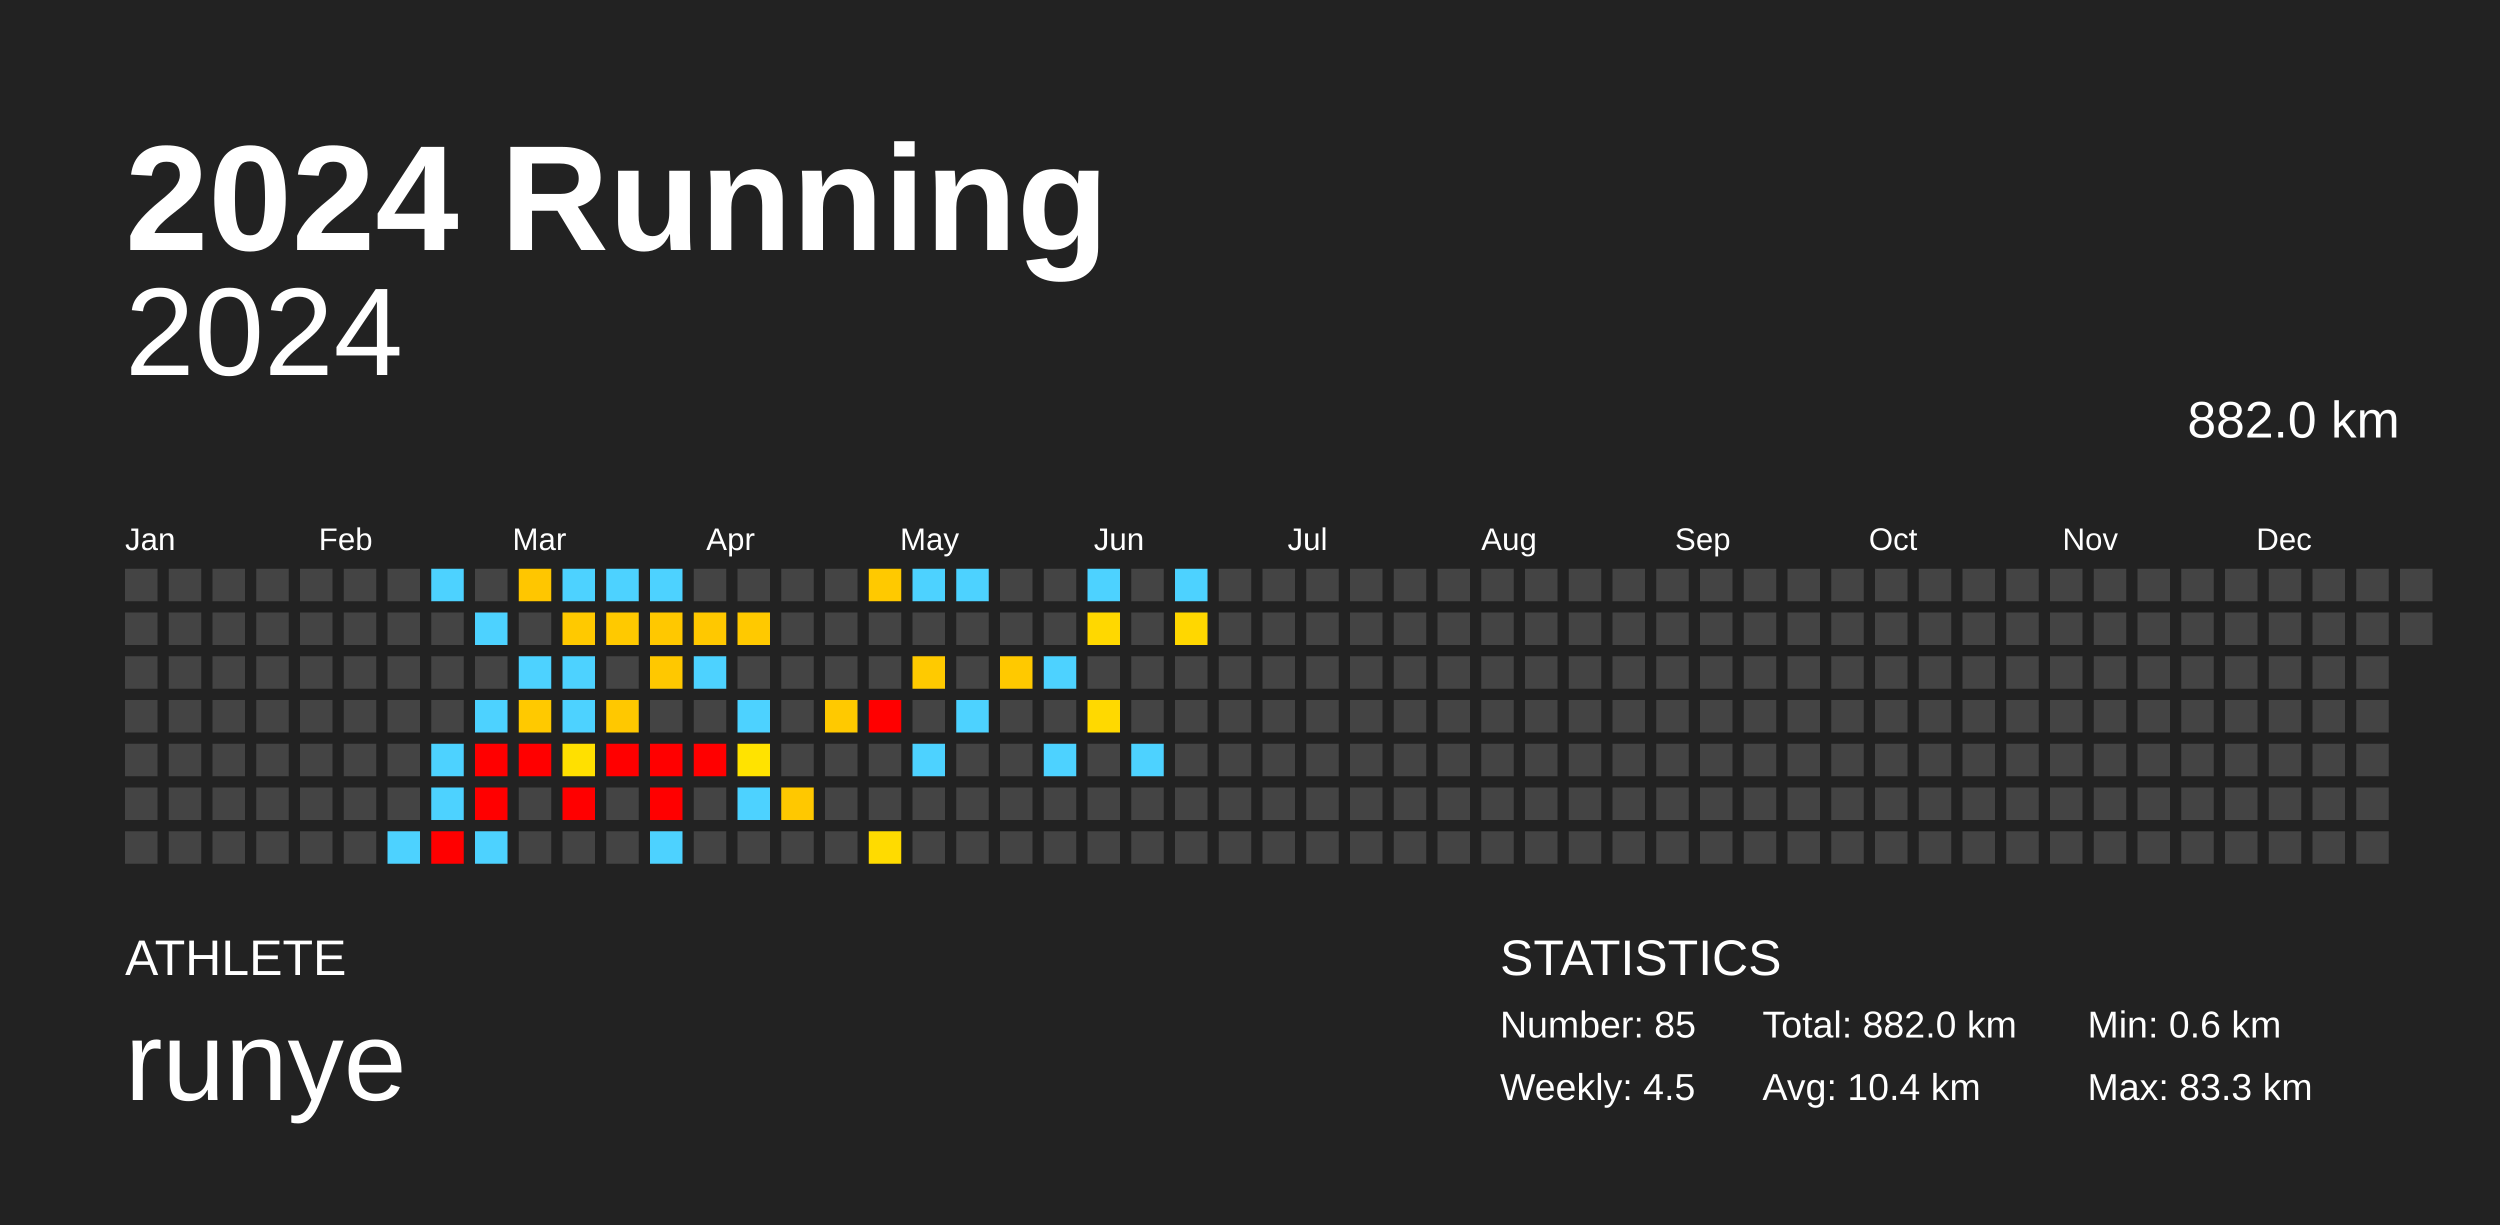
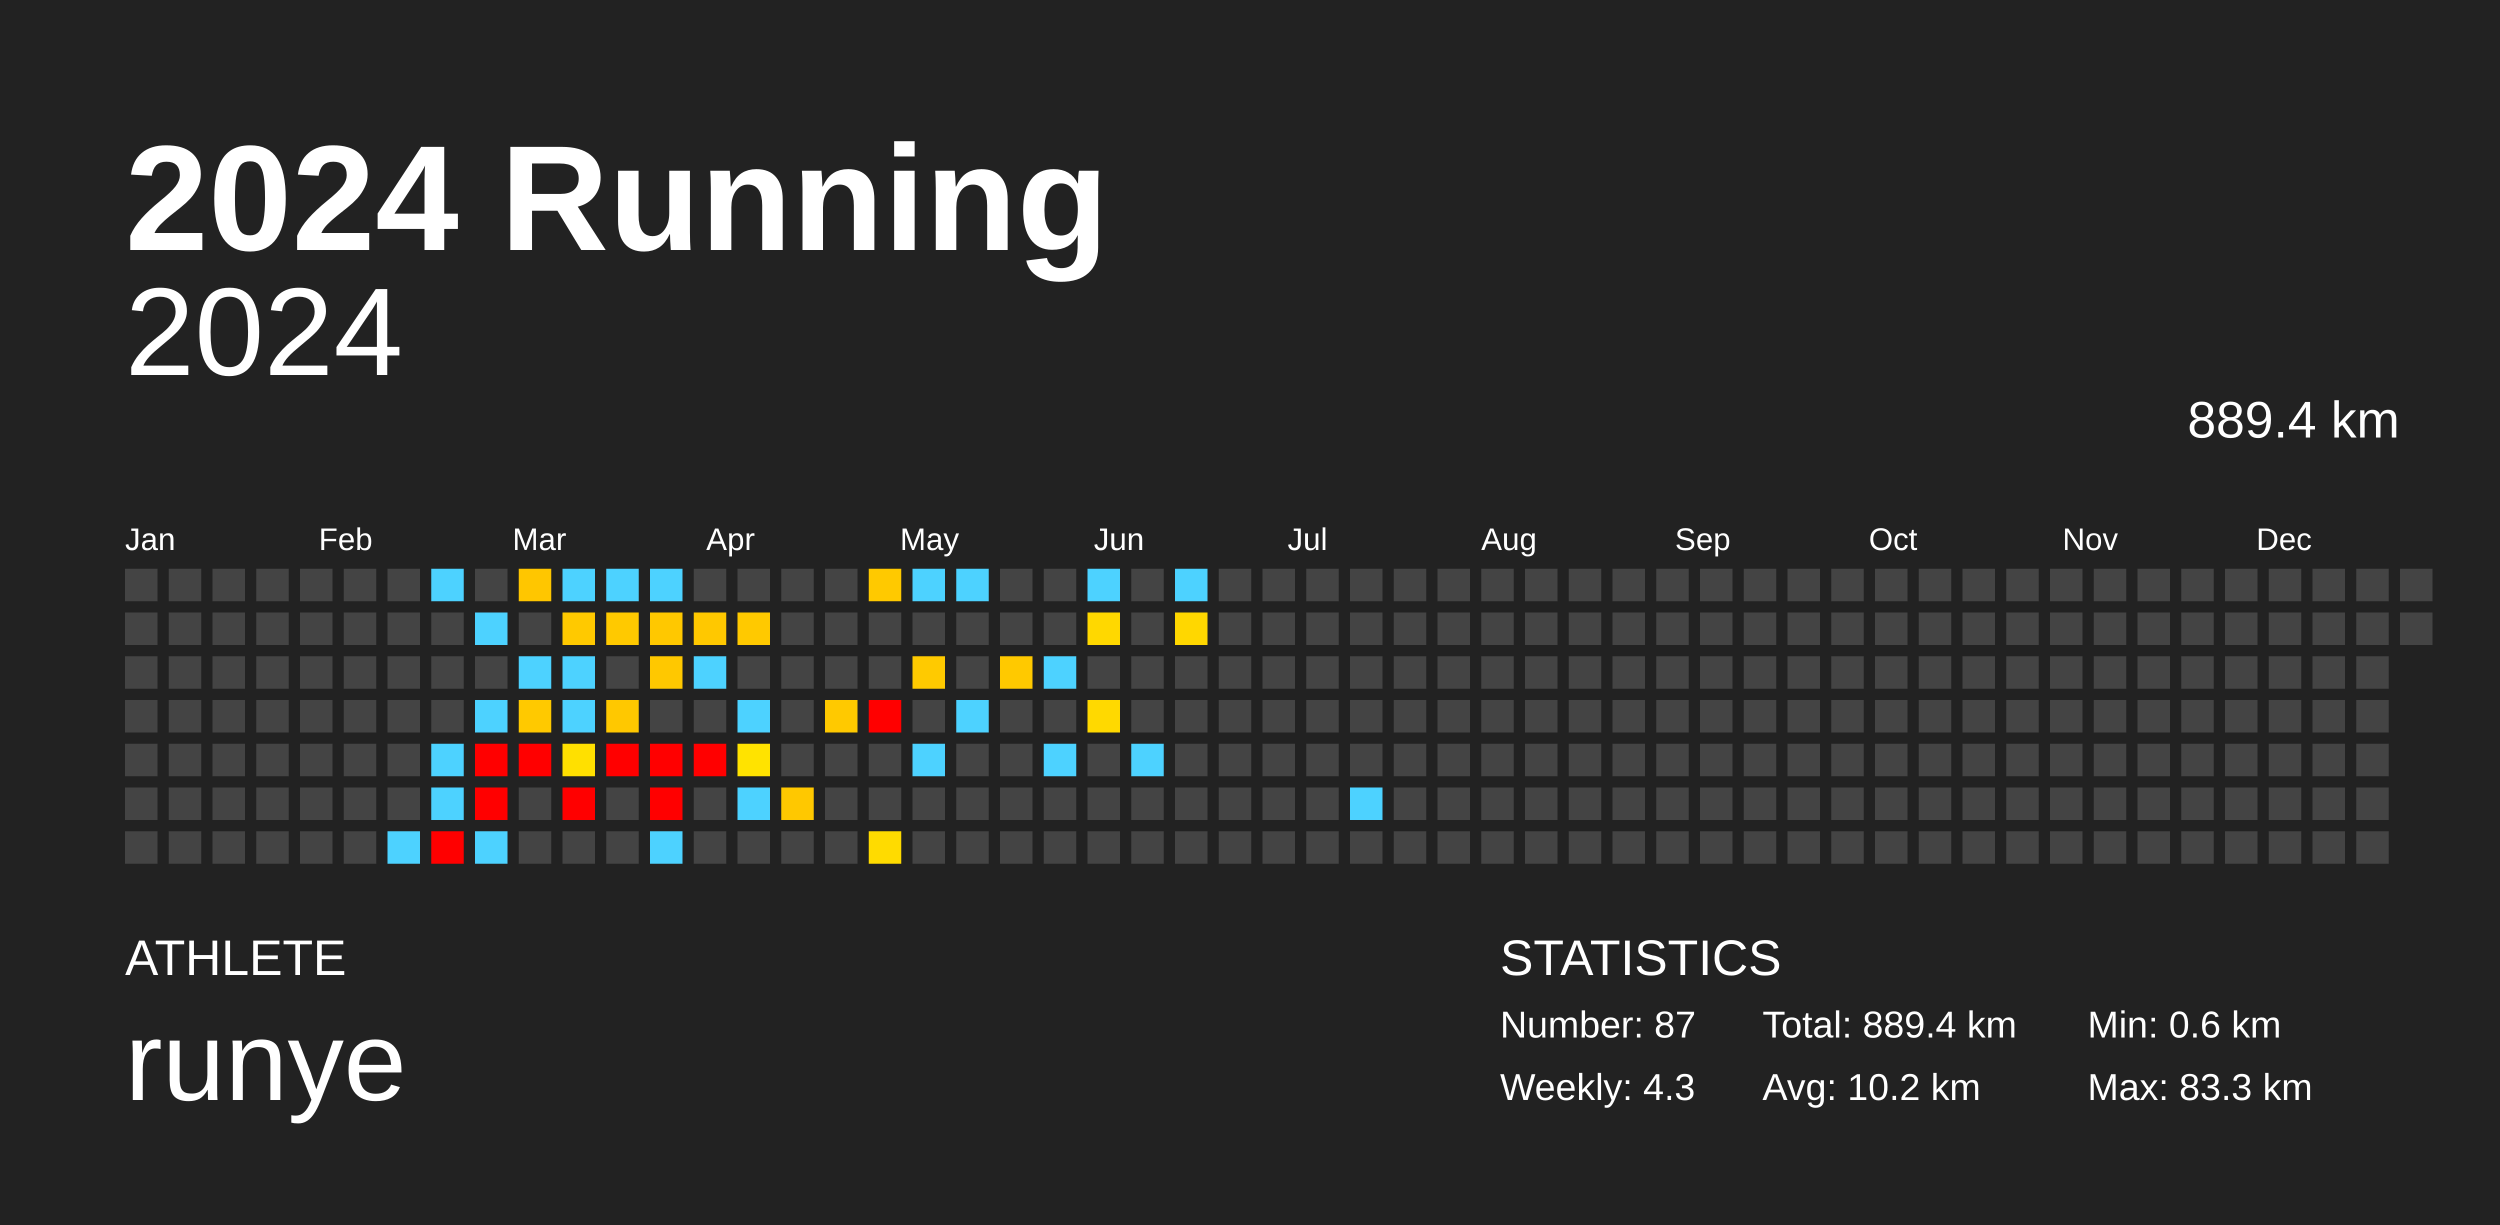
<svg xmlns="http://www.w3.org/2000/svg" baseProfile="full" height="98mm" version="1.1" viewBox="0,0,200,98" width="200mm">
  <defs />
  <rect fill="#222222" height="98" width="200" x="0" y="0" />
  <text fill="#FFFFFF" style="font-size:12px; font-family:Arial; font-weight:bold;" x="10" y="20">2024 Running</text>
  <text fill="#FFFFFF" style="font-size:4px; font-family:Arial" x="10" y="78">ATHLETE</text>
  <text fill="#FFFFFF" style="font-size:9px; font-family:Arial" x="10" y="88">runye</text>
  <text fill="#FFFFFF" style="font-size:4px; font-family:Arial" x="120" y="78">STATISTICS</text>
-   <text fill="#FFFFFF" style="font-size:3px; font-family:Arial" x="120" y="83">Number: 85</text>
-   <text fill="#FFFFFF" style="font-size:3px; font-family:Arial" x="120" y="88">Weekly: 4.5</text>
-   <text fill="#FFFFFF" style="font-size:3px; font-family:Arial" x="141" y="83">Total: 882.0 km</text>
-   <text fill="#FFFFFF" style="font-size:3px; font-family:Arial" x="141" y="88">Avg: 10.4 km</text>
+   <text fill="#FFFFFF" style="font-size:3px; font-family:Arial" x="120" y="83">Number: 87</text>
+   <text fill="#FFFFFF" style="font-size:3px; font-family:Arial" x="120" y="88">Weekly: 4.3</text>
+   <text fill="#FFFFFF" style="font-size:3px; font-family:Arial" x="141" y="83">Total: 889.4 km</text>
+   <text fill="#FFFFFF" style="font-size:3px; font-family:Arial" x="141" y="88">Avg: 10.2 km</text>
  <text fill="#FFFFFF" style="font-size:3px; font-family:Arial" x="167" y="83">Min: 0.6 km</text>
  <text fill="#FFFFFF" style="font-size:3px; font-family:Arial" x="167" y="88">Max: 83.3 km</text>
  <text alignment-baseline="hanging" fill="#FFFFFF" style="font-size:10.0px; font-family:Arial;" x="10" y="30">2024</text>
-   <text alignment-baseline="hanging" fill="#FFFFFF" style="font-size:4.125px; font-family:Arial;" x="175" y="35">882.0 km</text>
+   <text alignment-baseline="hanging" fill="#FFFFFF" style="font-size:4.125px; font-family:Arial;" x="175" y="35">889.4 km</text>
  <text fill="#FFFFFF" style="font-size:2.5px; font-family:Arial" x="10.0" y="44">Jan</text>
  <text fill="#FFFFFF" style="font-size:2.5px; font-family:Arial" x="25.5" y="44">Feb</text>
  <text fill="#FFFFFF" style="font-size:2.5px; font-family:Arial" x="41.0" y="44">Mar</text>
  <text fill="#FFFFFF" style="font-size:2.5px; font-family:Arial" x="56.5" y="44">Apr</text>
  <text fill="#FFFFFF" style="font-size:2.5px; font-family:Arial" x="72.0" y="44">May</text>
  <text fill="#FFFFFF" style="font-size:2.5px; font-family:Arial" x="87.5" y="44">Jun</text>
  <text fill="#FFFFFF" style="font-size:2.5px; font-family:Arial" x="103.0" y="44">Jul</text>
  <text fill="#FFFFFF" style="font-size:2.5px; font-family:Arial" x="118.5" y="44">Aug</text>
  <text fill="#FFFFFF" style="font-size:2.5px; font-family:Arial" x="134.0" y="44">Sep</text>
  <text fill="#FFFFFF" style="font-size:2.5px; font-family:Arial" x="149.5" y="44">Oct</text>
  <text fill="#FFFFFF" style="font-size:2.5px; font-family:Arial" x="165.0" y="44">Nov</text>
  <text fill="#FFFFFF" style="font-size:2.5px; font-family:Arial" x="180.5" y="44">Dec</text>
  <rect fill="#444444" height="2.6" width="2.6" x="10.0" y="45.5" />
  <rect fill="#444444" height="2.6" width="2.6" x="10.0" y="49.0" />
  <rect fill="#444444" height="2.6" width="2.6" x="10.0" y="52.5" />
  <rect fill="#444444" height="2.6" width="2.6" x="10.0" y="56.0" />
  <rect fill="#444444" height="2.6" width="2.6" x="10.0" y="59.5" />
  <rect fill="#444444" height="2.6" width="2.6" x="10.0" y="63.0" />
  <rect fill="#444444" height="2.6" width="2.6" x="10.0" y="66.5" />
  <rect fill="#444444" height="2.6" width="2.6" x="13.5" y="45.5" />
  <rect fill="#444444" height="2.6" width="2.6" x="13.5" y="49.0" />
  <rect fill="#444444" height="2.6" width="2.6" x="13.5" y="52.5" />
  <rect fill="#444444" height="2.6" width="2.6" x="13.5" y="56.0" />
  <rect fill="#444444" height="2.6" width="2.6" x="13.5" y="59.5" />
  <rect fill="#444444" height="2.6" width="2.6" x="13.5" y="63.0" />
  <rect fill="#444444" height="2.6" width="2.6" x="13.5" y="66.5" />
  <rect fill="#444444" height="2.6" width="2.6" x="17.0" y="45.5" />
  <rect fill="#444444" height="2.6" width="2.6" x="17.0" y="49.0" />
  <rect fill="#444444" height="2.6" width="2.6" x="17.0" y="52.5" />
  <rect fill="#444444" height="2.6" width="2.6" x="17.0" y="56.0" />
  <rect fill="#444444" height="2.6" width="2.6" x="17.0" y="59.5" />
  <rect fill="#444444" height="2.6" width="2.6" x="17.0" y="63.0" />
  <rect fill="#444444" height="2.6" width="2.6" x="17.0" y="66.5" />
  <rect fill="#444444" height="2.6" width="2.6" x="20.5" y="45.5" />
  <rect fill="#444444" height="2.6" width="2.6" x="20.5" y="49.0" />
  <rect fill="#444444" height="2.6" width="2.6" x="20.5" y="52.5" />
  <rect fill="#444444" height="2.6" width="2.6" x="20.5" y="56.0" />
  <rect fill="#444444" height="2.6" width="2.6" x="20.5" y="59.5" />
  <rect fill="#444444" height="2.6" width="2.6" x="20.5" y="63.0" />
  <rect fill="#444444" height="2.6" width="2.6" x="20.5" y="66.5" />
  <rect fill="#444444" height="2.6" width="2.6" x="24.0" y="45.5" />
  <rect fill="#444444" height="2.6" width="2.6" x="24.0" y="49.0" />
  <rect fill="#444444" height="2.6" width="2.6" x="24.0" y="52.5" />
  <rect fill="#444444" height="2.6" width="2.6" x="24.0" y="56.0" />
  <rect fill="#444444" height="2.6" width="2.6" x="24.0" y="59.5" />
  <rect fill="#444444" height="2.6" width="2.6" x="24.0" y="63.0" />
  <rect fill="#444444" height="2.6" width="2.6" x="24.0" y="66.5" />
  <rect fill="#444444" height="2.6" width="2.6" x="27.5" y="45.5" />
  <rect fill="#444444" height="2.6" width="2.6" x="27.5" y="49.0" />
  <rect fill="#444444" height="2.6" width="2.6" x="27.5" y="52.5" />
  <rect fill="#444444" height="2.6" width="2.6" x="27.5" y="56.0" />
  <rect fill="#444444" height="2.6" width="2.6" x="27.5" y="59.5" />
  <rect fill="#444444" height="2.6" width="2.6" x="27.5" y="63.0" />
  <rect fill="#444444" height="2.6" width="2.6" x="27.5" y="66.5" />
  <rect fill="#444444" height="2.6" width="2.6" x="31.0" y="45.5" />
  <rect fill="#444444" height="2.6" width="2.6" x="31.0" y="49.0" />
  <rect fill="#444444" height="2.6" width="2.6" x="31.0" y="52.5" />
  <rect fill="#444444" height="2.6" width="2.6" x="31.0" y="56.0" />
  <rect fill="#444444" height="2.6" width="2.6" x="31.0" y="59.5" />
  <rect fill="#444444" height="2.6" width="2.6" x="31.0" y="63.0" />
  <rect fill="#4dd2ff" height="2.6" width="2.6" x="31.0" y="66.5" />
  <rect fill="#4dd2ff" height="2.6" width="2.6" x="34.5" y="45.5" />
  <rect fill="#444444" height="2.6" width="2.6" x="34.5" y="49.0" />
  <rect fill="#444444" height="2.6" width="2.6" x="34.5" y="52.5" />
  <rect fill="#444444" height="2.6" width="2.6" x="34.5" y="56.0" />
  <rect fill="#4dd2ff" height="2.6" width="2.6" x="34.5" y="59.5" />
  <rect fill="#4dd2ff" height="2.6" width="2.6" x="34.5" y="63.0" />
  <rect fill="red" height="2.6" width="2.6" x="34.5" y="66.5" />
  <rect fill="#444444" height="2.6" width="2.6" x="38.0" y="45.5" />
  <rect fill="#4dd2ff" height="2.6" width="2.6" x="38.0" y="49.0" />
  <rect fill="#444444" height="2.6" width="2.6" x="38.0" y="52.5" />
  <rect fill="#4dd2ff" height="2.6" width="2.6" x="38.0" y="56.0" />
  <rect fill="red" height="2.6" width="2.6" x="38.0" y="59.5" />
  <rect fill="red" height="2.6" width="2.6" x="38.0" y="63.0" />
  <rect fill="#4dd2ff" height="2.6" width="2.6" x="38.0" y="66.5" />
  <rect fill="#ffc600" height="2.6" width="2.6" x="41.5" y="45.5" />
  <rect fill="#444444" height="2.6" width="2.6" x="41.5" y="49.0" />
  <rect fill="#4dd2ff" height="2.6" width="2.6" x="41.5" y="52.5" />
  <rect fill="#ffc900" height="2.6" width="2.6" x="41.5" y="56.0" />
  <rect fill="red" height="2.6" width="2.6" x="41.5" y="59.5" />
  <rect fill="#444444" height="2.6" width="2.6" x="41.5" y="63.0" />
  <rect fill="#444444" height="2.6" width="2.6" x="41.5" y="66.5" />
  <rect fill="#4dd2ff" height="2.6" width="2.6" x="45.0" y="45.5" />
  <rect fill="#ffc900" height="2.6" width="2.6" x="45.0" y="49.0" />
  <rect fill="#4dd2ff" height="2.6" width="2.6" x="45.0" y="52.5" />
  <rect fill="#4dd2ff" height="2.6" width="2.6" x="45.0" y="56.0" />
  <rect fill="#ffe000" height="2.6" width="2.6" x="45.0" y="59.5" />
  <rect fill="red" height="2.6" width="2.6" x="45.0" y="63.0" />
  <rect fill="#444444" height="2.6" width="2.6" x="45.0" y="66.5" />
  <rect fill="#4dd2ff" height="2.6" width="2.6" x="48.5" y="45.5" />
  <rect fill="#ffc900" height="2.6" width="2.6" x="48.5" y="49.0" />
  <rect fill="#444444" height="2.6" width="2.6" x="48.5" y="52.5" />
  <rect fill="#ffc800" height="2.6" width="2.6" x="48.5" y="56.0" />
  <rect fill="red" height="2.6" width="2.6" x="48.5" y="59.5" />
  <rect fill="#444444" height="2.6" width="2.6" x="48.5" y="63.0" />
  <rect fill="#444444" height="2.6" width="2.6" x="48.5" y="66.5" />
  <rect fill="#4dd2ff" height="2.6" width="2.6" x="52.0" y="45.5" />
  <rect fill="#ffc800" height="2.6" width="2.6" x="52.0" y="49.0" />
  <rect fill="#ffc800" height="2.6" width="2.6" x="52.0" y="52.5" />
  <rect fill="#444444" height="2.6" width="2.6" x="52.0" y="56.0" />
  <rect fill="red" height="2.6" width="2.6" x="52.0" y="59.5" />
  <rect fill="red" height="2.6" width="2.6" x="52.0" y="63.0" />
  <rect fill="#4dd2ff" height="2.6" width="2.6" x="52.0" y="66.5" />
  <rect fill="#444444" height="2.6" width="2.6" x="55.5" y="45.5" />
  <rect fill="#ffc800" height="2.6" width="2.6" x="55.5" y="49.0" />
  <rect fill="#4dd2ff" height="2.6" width="2.6" x="55.5" y="52.5" />
  <rect fill="#444444" height="2.6" width="2.6" x="55.5" y="56.0" />
  <rect fill="red" height="2.6" width="2.6" x="55.5" y="59.5" />
  <rect fill="#444444" height="2.6" width="2.6" x="55.5" y="63.0" />
  <rect fill="#444444" height="2.6" width="2.6" x="55.5" y="66.5" />
  <rect fill="#444444" height="2.6" width="2.6" x="59.0" y="45.5" />
  <rect fill="#ffc900" height="2.6" width="2.6" x="59.0" y="49.0" />
  <rect fill="#444444" height="2.6" width="2.6" x="59.0" y="52.5" />
  <rect fill="#4dd2ff" height="2.6" width="2.6" x="59.0" y="56.0" />
  <rect fill="#ffe300" height="2.6" width="2.6" x="59.0" y="59.5" />
  <rect fill="#4dd2ff" height="2.6" width="2.6" x="59.0" y="63.0" />
  <rect fill="#444444" height="2.6" width="2.6" x="59.0" y="66.5" />
  <rect fill="#444444" height="2.6" width="2.6" x="62.5" y="45.5" />
  <rect fill="#444444" height="2.6" width="2.6" x="62.5" y="49.0" />
  <rect fill="#444444" height="2.6" width="2.6" x="62.5" y="52.5" />
  <rect fill="#444444" height="2.6" width="2.6" x="62.5" y="56.0" />
  <rect fill="#444444" height="2.6" width="2.6" x="62.5" y="59.5" />
  <rect fill="#ffc800" height="2.6" width="2.6" x="62.5" y="63.0" />
  <rect fill="#444444" height="2.6" width="2.6" x="62.5" y="66.5" />
  <rect fill="#444444" height="2.6" width="2.6" x="66.0" y="45.5" />
  <rect fill="#444444" height="2.6" width="2.6" x="66.0" y="49.0" />
  <rect fill="#444444" height="2.6" width="2.6" x="66.0" y="52.5" />
  <rect fill="#ffc900" height="2.6" width="2.6" x="66.0" y="56.0" />
  <rect fill="#444444" height="2.6" width="2.6" x="66.0" y="59.5" />
  <rect fill="#444444" height="2.6" width="2.6" x="66.0" y="63.0" />
  <rect fill="#444444" height="2.6" width="2.6" x="66.0" y="66.5" />
  <rect fill="#ffc900" height="2.6" width="2.6" x="69.5" y="45.5" />
  <rect fill="#444444" height="2.6" width="2.6" x="69.5" y="49.0" />
  <rect fill="#444444" height="2.6" width="2.6" x="69.5" y="52.5" />
  <rect fill="red" height="2.6" width="2.6" x="69.5" y="56.0" />
  <rect fill="#444444" height="2.6" width="2.6" x="69.5" y="59.5" />
  <rect fill="#444444" height="2.6" width="2.6" x="69.5" y="63.0" />
  <rect fill="#ffdb00" height="2.6" width="2.6" x="69.5" y="66.5" />
  <rect fill="#4dd2ff" height="2.6" width="2.6" x="73.0" y="45.5" />
  <rect fill="#444444" height="2.6" width="2.6" x="73.0" y="49.0" />
  <rect fill="#ffca00" height="2.6" width="2.6" x="73.0" y="52.5" />
  <rect fill="#444444" height="2.6" width="2.6" x="73.0" y="56.0" />
  <rect fill="#4dd2ff" height="2.6" width="2.6" x="73.0" y="59.5" />
  <rect fill="#444444" height="2.6" width="2.6" x="73.0" y="63.0" />
  <rect fill="#444444" height="2.6" width="2.6" x="73.0" y="66.5" />
  <rect fill="#4dd2ff" height="2.6" width="2.6" x="76.5" y="45.5" />
  <rect fill="#444444" height="2.6" width="2.6" x="76.5" y="49.0" />
  <rect fill="#444444" height="2.6" width="2.6" x="76.5" y="52.5" />
  <rect fill="#4dd2ff" height="2.6" width="2.6" x="76.5" y="56.0" />
  <rect fill="#444444" height="2.6" width="2.6" x="76.5" y="59.5" />
  <rect fill="#444444" height="2.6" width="2.6" x="76.5" y="63.0" />
  <rect fill="#444444" height="2.6" width="2.6" x="76.5" y="66.5" />
  <rect fill="#444444" height="2.6" width="2.6" x="80.0" y="45.5" />
  <rect fill="#444444" height="2.6" width="2.6" x="80.0" y="49.0" />
  <rect fill="#ffc900" height="2.6" width="2.6" x="80.0" y="52.5" />
  <rect fill="#444444" height="2.6" width="2.6" x="80.0" y="56.0" />
  <rect fill="#444444" height="2.6" width="2.6" x="80.0" y="59.5" />
  <rect fill="#444444" height="2.6" width="2.6" x="80.0" y="63.0" />
  <rect fill="#444444" height="2.6" width="2.6" x="80.0" y="66.5" />
  <rect fill="#444444" height="2.6" width="2.6" x="83.5" y="45.5" />
  <rect fill="#444444" height="2.6" width="2.6" x="83.5" y="49.0" />
  <rect fill="#4dd2ff" height="2.6" width="2.6" x="83.5" y="52.5" />
  <rect fill="#444444" height="2.6" width="2.6" x="83.5" y="56.0" />
  <rect fill="#4dd2ff" height="2.6" width="2.6" x="83.5" y="59.5" />
  <rect fill="#444444" height="2.6" width="2.6" x="83.5" y="63.0" />
  <rect fill="#444444" height="2.6" width="2.6" x="83.5" y="66.5" />
  <rect fill="#4dd2ff" height="2.6" width="2.6" x="87.0" y="45.5" />
  <rect fill="#ffd800" height="2.6" width="2.6" x="87.0" y="49.0" />
  <rect fill="#444444" height="2.6" width="2.6" x="87.0" y="52.5" />
  <rect fill="#ffd900" height="2.6" width="2.6" x="87.0" y="56.0" />
  <rect fill="#444444" height="2.6" width="2.6" x="87.0" y="59.5" />
  <rect fill="#444444" height="2.6" width="2.6" x="87.0" y="63.0" />
  <rect fill="#444444" height="2.6" width="2.6" x="87.0" y="66.5" />
  <rect fill="#444444" height="2.6" width="2.6" x="90.5" y="45.5" />
  <rect fill="#444444" height="2.6" width="2.6" x="90.5" y="49.0" />
  <rect fill="#444444" height="2.6" width="2.6" x="90.5" y="52.5" />
  <rect fill="#444444" height="2.6" width="2.6" x="90.5" y="56.0" />
  <rect fill="#4dd2ff" height="2.6" width="2.6" x="90.5" y="59.5" />
  <rect fill="#444444" height="2.6" width="2.6" x="90.5" y="63.0" />
  <rect fill="#444444" height="2.6" width="2.6" x="90.5" y="66.5" />
  <rect fill="#4dd2ff" height="2.6" width="2.6" x="94.0" y="45.5" />
  <rect fill="#ffd700" height="2.6" width="2.6" x="94.0" y="49.0" />
  <rect fill="#444444" height="2.6" width="2.6" x="94.0" y="52.5" />
  <rect fill="#444444" height="2.6" width="2.6" x="94.0" y="56.0" />
  <rect fill="#444444" height="2.6" width="2.6" x="94.0" y="59.5" />
  <rect fill="#444444" height="2.6" width="2.6" x="94.0" y="63.0" />
  <rect fill="#444444" height="2.6" width="2.6" x="94.0" y="66.5" />
  <rect fill="#444444" height="2.6" width="2.6" x="97.5" y="45.5" />
  <rect fill="#444444" height="2.6" width="2.6" x="97.5" y="49.0" />
  <rect fill="#444444" height="2.6" width="2.6" x="97.5" y="52.5" />
  <rect fill="#444444" height="2.6" width="2.6" x="97.5" y="56.0" />
  <rect fill="#444444" height="2.6" width="2.6" x="97.5" y="59.5" />
  <rect fill="#444444" height="2.6" width="2.6" x="97.5" y="63.0" />
  <rect fill="#444444" height="2.6" width="2.6" x="97.5" y="66.5" />
  <rect fill="#444444" height="2.6" width="2.6" x="101.0" y="45.5" />
  <rect fill="#444444" height="2.6" width="2.6" x="101.0" y="49.0" />
  <rect fill="#444444" height="2.6" width="2.6" x="101.0" y="52.5" />
  <rect fill="#444444" height="2.6" width="2.6" x="101.0" y="56.0" />
  <rect fill="#444444" height="2.6" width="2.6" x="101.0" y="59.5" />
  <rect fill="#444444" height="2.6" width="2.6" x="101.0" y="63.0" />
  <rect fill="#444444" height="2.6" width="2.6" x="101.0" y="66.5" />
  <rect fill="#444444" height="2.6" width="2.6" x="104.5" y="45.5" />
  <rect fill="#444444" height="2.6" width="2.6" x="104.5" y="49.0" />
  <rect fill="#444444" height="2.6" width="2.6" x="104.5" y="52.5" />
  <rect fill="#444444" height="2.6" width="2.6" x="104.5" y="56.0" />
  <rect fill="#444444" height="2.6" width="2.6" x="104.5" y="59.5" />
  <rect fill="#444444" height="2.6" width="2.6" x="104.5" y="63.0" />
  <rect fill="#444444" height="2.6" width="2.6" x="104.5" y="66.5" />
  <rect fill="#444444" height="2.6" width="2.6" x="108.0" y="45.5" />
  <rect fill="#444444" height="2.6" width="2.6" x="108.0" y="49.0" />
  <rect fill="#444444" height="2.6" width="2.6" x="108.0" y="52.5" />
  <rect fill="#444444" height="2.6" width="2.6" x="108.0" y="56.0" />
  <rect fill="#444444" height="2.6" width="2.6" x="108.0" y="59.5" />
-   <rect fill="#444444" height="2.6" width="2.6" x="108.0" y="63.0" />
+   <rect fill="#4dd2ff" height="2.6" width="2.6" x="108.0" y="63.0" />
  <rect fill="#444444" height="2.6" width="2.6" x="108.0" y="66.5" />
  <rect fill="#444444" height="2.6" width="2.6" x="111.5" y="45.5" />
  <rect fill="#444444" height="2.6" width="2.6" x="111.5" y="49.0" />
  <rect fill="#444444" height="2.6" width="2.6" x="111.5" y="52.5" />
  <rect fill="#444444" height="2.6" width="2.6" x="111.5" y="56.0" />
  <rect fill="#444444" height="2.6" width="2.6" x="111.5" y="59.5" />
  <rect fill="#444444" height="2.6" width="2.6" x="111.5" y="63.0" />
  <rect fill="#444444" height="2.6" width="2.6" x="111.5" y="66.5" />
  <rect fill="#444444" height="2.6" width="2.6" x="115.0" y="45.5" />
  <rect fill="#444444" height="2.6" width="2.6" x="115.0" y="49.0" />
  <rect fill="#444444" height="2.6" width="2.6" x="115.0" y="52.5" />
  <rect fill="#444444" height="2.6" width="2.6" x="115.0" y="56.0" />
  <rect fill="#444444" height="2.6" width="2.6" x="115.0" y="59.5" />
  <rect fill="#444444" height="2.6" width="2.6" x="115.0" y="63.0" />
  <rect fill="#444444" height="2.6" width="2.6" x="115.0" y="66.5" />
  <rect fill="#444444" height="2.6" width="2.6" x="118.5" y="45.5" />
  <rect fill="#444444" height="2.6" width="2.6" x="118.5" y="49.0" />
  <rect fill="#444444" height="2.6" width="2.6" x="118.5" y="52.5" />
  <rect fill="#444444" height="2.6" width="2.6" x="118.5" y="56.0" />
  <rect fill="#444444" height="2.6" width="2.6" x="118.5" y="59.5" />
  <rect fill="#444444" height="2.6" width="2.6" x="118.5" y="63.0" />
  <rect fill="#444444" height="2.6" width="2.6" x="118.5" y="66.5" />
  <rect fill="#444444" height="2.6" width="2.6" x="122.0" y="45.5" />
  <rect fill="#444444" height="2.6" width="2.6" x="122.0" y="49.0" />
  <rect fill="#444444" height="2.6" width="2.6" x="122.0" y="52.5" />
  <rect fill="#444444" height="2.6" width="2.6" x="122.0" y="56.0" />
  <rect fill="#444444" height="2.6" width="2.6" x="122.0" y="59.5" />
  <rect fill="#444444" height="2.6" width="2.6" x="122.0" y="63.0" />
  <rect fill="#444444" height="2.6" width="2.6" x="122.0" y="66.5" />
  <rect fill="#444444" height="2.6" width="2.6" x="125.5" y="45.5" />
  <rect fill="#444444" height="2.6" width="2.6" x="125.5" y="49.0" />
  <rect fill="#444444" height="2.6" width="2.6" x="125.5" y="52.5" />
  <rect fill="#444444" height="2.6" width="2.6" x="125.5" y="56.0" />
  <rect fill="#444444" height="2.6" width="2.6" x="125.5" y="59.5" />
  <rect fill="#444444" height="2.6" width="2.6" x="125.5" y="63.0" />
  <rect fill="#444444" height="2.6" width="2.6" x="125.5" y="66.5" />
  <rect fill="#444444" height="2.6" width="2.6" x="129.0" y="45.5" />
  <rect fill="#444444" height="2.6" width="2.6" x="129.0" y="49.0" />
  <rect fill="#444444" height="2.6" width="2.6" x="129.0" y="52.5" />
  <rect fill="#444444" height="2.6" width="2.6" x="129.0" y="56.0" />
  <rect fill="#444444" height="2.6" width="2.6" x="129.0" y="59.5" />
  <rect fill="#444444" height="2.6" width="2.6" x="129.0" y="63.0" />
  <rect fill="#444444" height="2.6" width="2.6" x="129.0" y="66.5" />
  <rect fill="#444444" height="2.6" width="2.6" x="132.5" y="45.5" />
  <rect fill="#444444" height="2.6" width="2.6" x="132.5" y="49.0" />
  <rect fill="#444444" height="2.6" width="2.6" x="132.5" y="52.5" />
  <rect fill="#444444" height="2.6" width="2.6" x="132.5" y="56.0" />
  <rect fill="#444444" height="2.6" width="2.6" x="132.5" y="59.5" />
  <rect fill="#444444" height="2.6" width="2.6" x="132.5" y="63.0" />
  <rect fill="#444444" height="2.6" width="2.6" x="132.5" y="66.5" />
  <rect fill="#444444" height="2.6" width="2.6" x="136.0" y="45.5" />
  <rect fill="#444444" height="2.6" width="2.6" x="136.0" y="49.0" />
  <rect fill="#444444" height="2.6" width="2.6" x="136.0" y="52.5" />
  <rect fill="#444444" height="2.6" width="2.6" x="136.0" y="56.0" />
  <rect fill="#444444" height="2.6" width="2.6" x="136.0" y="59.5" />
  <rect fill="#444444" height="2.6" width="2.6" x="136.0" y="63.0" />
  <rect fill="#444444" height="2.6" width="2.6" x="136.0" y="66.5" />
  <rect fill="#444444" height="2.6" width="2.6" x="139.5" y="45.5" />
  <rect fill="#444444" height="2.6" width="2.6" x="139.5" y="49.0" />
  <rect fill="#444444" height="2.6" width="2.6" x="139.5" y="52.5" />
  <rect fill="#444444" height="2.6" width="2.6" x="139.5" y="56.0" />
  <rect fill="#444444" height="2.6" width="2.6" x="139.5" y="59.5" />
  <rect fill="#444444" height="2.6" width="2.6" x="139.5" y="63.0" />
  <rect fill="#444444" height="2.6" width="2.6" x="139.5" y="66.5" />
  <rect fill="#444444" height="2.6" width="2.6" x="143.0" y="45.5" />
  <rect fill="#444444" height="2.6" width="2.6" x="143.0" y="49.0" />
  <rect fill="#444444" height="2.6" width="2.6" x="143.0" y="52.5" />
  <rect fill="#444444" height="2.6" width="2.6" x="143.0" y="56.0" />
  <rect fill="#444444" height="2.6" width="2.6" x="143.0" y="59.5" />
  <rect fill="#444444" height="2.6" width="2.6" x="143.0" y="63.0" />
  <rect fill="#444444" height="2.6" width="2.6" x="143.0" y="66.5" />
  <rect fill="#444444" height="2.6" width="2.6" x="146.5" y="45.5" />
  <rect fill="#444444" height="2.6" width="2.6" x="146.5" y="49.0" />
  <rect fill="#444444" height="2.6" width="2.6" x="146.5" y="52.5" />
  <rect fill="#444444" height="2.6" width="2.6" x="146.5" y="56.0" />
  <rect fill="#444444" height="2.6" width="2.6" x="146.5" y="59.5" />
  <rect fill="#444444" height="2.6" width="2.6" x="146.5" y="63.0" />
  <rect fill="#444444" height="2.6" width="2.6" x="146.5" y="66.5" />
  <rect fill="#444444" height="2.6" width="2.6" x="150.0" y="45.5" />
  <rect fill="#444444" height="2.6" width="2.6" x="150.0" y="49.0" />
  <rect fill="#444444" height="2.6" width="2.6" x="150.0" y="52.5" />
  <rect fill="#444444" height="2.6" width="2.6" x="150.0" y="56.0" />
  <rect fill="#444444" height="2.6" width="2.6" x="150.0" y="59.5" />
  <rect fill="#444444" height="2.6" width="2.6" x="150.0" y="63.0" />
  <rect fill="#444444" height="2.6" width="2.6" x="150.0" y="66.5" />
  <rect fill="#444444" height="2.6" width="2.6" x="153.5" y="45.5" />
  <rect fill="#444444" height="2.6" width="2.6" x="153.5" y="49.0" />
  <rect fill="#444444" height="2.6" width="2.6" x="153.5" y="52.5" />
  <rect fill="#444444" height="2.6" width="2.6" x="153.5" y="56.0" />
  <rect fill="#444444" height="2.6" width="2.6" x="153.5" y="59.5" />
  <rect fill="#444444" height="2.6" width="2.6" x="153.5" y="63.0" />
  <rect fill="#444444" height="2.6" width="2.6" x="153.5" y="66.5" />
  <rect fill="#444444" height="2.6" width="2.6" x="157.0" y="45.5" />
  <rect fill="#444444" height="2.6" width="2.6" x="157.0" y="49.0" />
  <rect fill="#444444" height="2.6" width="2.6" x="157.0" y="52.5" />
  <rect fill="#444444" height="2.6" width="2.6" x="157.0" y="56.0" />
  <rect fill="#444444" height="2.6" width="2.6" x="157.0" y="59.5" />
  <rect fill="#444444" height="2.6" width="2.6" x="157.0" y="63.0" />
  <rect fill="#444444" height="2.6" width="2.6" x="157.0" y="66.5" />
  <rect fill="#444444" height="2.6" width="2.6" x="160.5" y="45.5" />
  <rect fill="#444444" height="2.6" width="2.6" x="160.5" y="49.0" />
  <rect fill="#444444" height="2.6" width="2.6" x="160.5" y="52.5" />
  <rect fill="#444444" height="2.6" width="2.6" x="160.5" y="56.0" />
  <rect fill="#444444" height="2.6" width="2.6" x="160.5" y="59.5" />
  <rect fill="#444444" height="2.6" width="2.6" x="160.5" y="63.0" />
  <rect fill="#444444" height="2.6" width="2.6" x="160.5" y="66.5" />
  <rect fill="#444444" height="2.6" width="2.6" x="164.0" y="45.5" />
  <rect fill="#444444" height="2.6" width="2.6" x="164.0" y="49.0" />
  <rect fill="#444444" height="2.6" width="2.6" x="164.0" y="52.5" />
  <rect fill="#444444" height="2.6" width="2.6" x="164.0" y="56.0" />
  <rect fill="#444444" height="2.6" width="2.6" x="164.0" y="59.5" />
  <rect fill="#444444" height="2.6" width="2.6" x="164.0" y="63.0" />
  <rect fill="#444444" height="2.6" width="2.6" x="164.0" y="66.5" />
  <rect fill="#444444" height="2.6" width="2.6" x="167.5" y="45.5" />
  <rect fill="#444444" height="2.6" width="2.6" x="167.5" y="49.0" />
  <rect fill="#444444" height="2.6" width="2.6" x="167.5" y="52.5" />
  <rect fill="#444444" height="2.6" width="2.6" x="167.5" y="56.0" />
  <rect fill="#444444" height="2.6" width="2.6" x="167.5" y="59.5" />
  <rect fill="#444444" height="2.6" width="2.6" x="167.5" y="63.0" />
  <rect fill="#444444" height="2.6" width="2.6" x="167.5" y="66.5" />
  <rect fill="#444444" height="2.6" width="2.6" x="171.0" y="45.5" />
  <rect fill="#444444" height="2.6" width="2.6" x="171.0" y="49.0" />
  <rect fill="#444444" height="2.6" width="2.6" x="171.0" y="52.5" />
  <rect fill="#444444" height="2.6" width="2.6" x="171.0" y="56.0" />
  <rect fill="#444444" height="2.6" width="2.6" x="171.0" y="59.5" />
  <rect fill="#444444" height="2.6" width="2.6" x="171.0" y="63.0" />
  <rect fill="#444444" height="2.6" width="2.6" x="171.0" y="66.5" />
  <rect fill="#444444" height="2.6" width="2.6" x="174.5" y="45.5" />
  <rect fill="#444444" height="2.6" width="2.6" x="174.5" y="49.0" />
  <rect fill="#444444" height="2.6" width="2.6" x="174.5" y="52.5" />
  <rect fill="#444444" height="2.6" width="2.6" x="174.5" y="56.0" />
  <rect fill="#444444" height="2.6" width="2.6" x="174.5" y="59.5" />
  <rect fill="#444444" height="2.6" width="2.6" x="174.5" y="63.0" />
  <rect fill="#444444" height="2.6" width="2.6" x="174.5" y="66.5" />
  <rect fill="#444444" height="2.6" width="2.6" x="178.0" y="45.5" />
  <rect fill="#444444" height="2.6" width="2.6" x="178.0" y="49.0" />
  <rect fill="#444444" height="2.6" width="2.6" x="178.0" y="52.5" />
  <rect fill="#444444" height="2.6" width="2.6" x="178.0" y="56.0" />
  <rect fill="#444444" height="2.6" width="2.6" x="178.0" y="59.5" />
  <rect fill="#444444" height="2.6" width="2.6" x="178.0" y="63.0" />
  <rect fill="#444444" height="2.6" width="2.6" x="178.0" y="66.5" />
  <rect fill="#444444" height="2.6" width="2.6" x="181.5" y="45.5" />
  <rect fill="#444444" height="2.6" width="2.6" x="181.5" y="49.0" />
  <rect fill="#444444" height="2.6" width="2.6" x="181.5" y="52.5" />
  <rect fill="#444444" height="2.6" width="2.6" x="181.5" y="56.0" />
  <rect fill="#444444" height="2.6" width="2.6" x="181.5" y="59.5" />
  <rect fill="#444444" height="2.6" width="2.6" x="181.5" y="63.0" />
  <rect fill="#444444" height="2.6" width="2.6" x="181.5" y="66.5" />
  <rect fill="#444444" height="2.6" width="2.6" x="185.0" y="45.5" />
  <rect fill="#444444" height="2.6" width="2.6" x="185.0" y="49.0" />
  <rect fill="#444444" height="2.6" width="2.6" x="185.0" y="52.5" />
  <rect fill="#444444" height="2.6" width="2.6" x="185.0" y="56.0" />
  <rect fill="#444444" height="2.6" width="2.6" x="185.0" y="59.5" />
  <rect fill="#444444" height="2.6" width="2.6" x="185.0" y="63.0" />
  <rect fill="#444444" height="2.6" width="2.6" x="185.0" y="66.5" />
  <rect fill="#444444" height="2.6" width="2.6" x="188.5" y="45.5" />
  <rect fill="#444444" height="2.6" width="2.6" x="188.5" y="49.0" />
  <rect fill="#444444" height="2.6" width="2.6" x="188.5" y="52.5" />
  <rect fill="#444444" height="2.6" width="2.6" x="188.5" y="56.0" />
  <rect fill="#444444" height="2.6" width="2.6" x="188.5" y="59.5" />
  <rect fill="#444444" height="2.6" width="2.6" x="188.5" y="63.0" />
  <rect fill="#444444" height="2.6" width="2.6" x="188.5" y="66.5" />
  <rect fill="#444444" height="2.6" width="2.6" x="192.0" y="45.5" />
  <rect fill="#444444" height="2.6" width="2.6" x="192.0" y="49.0" />
</svg>
